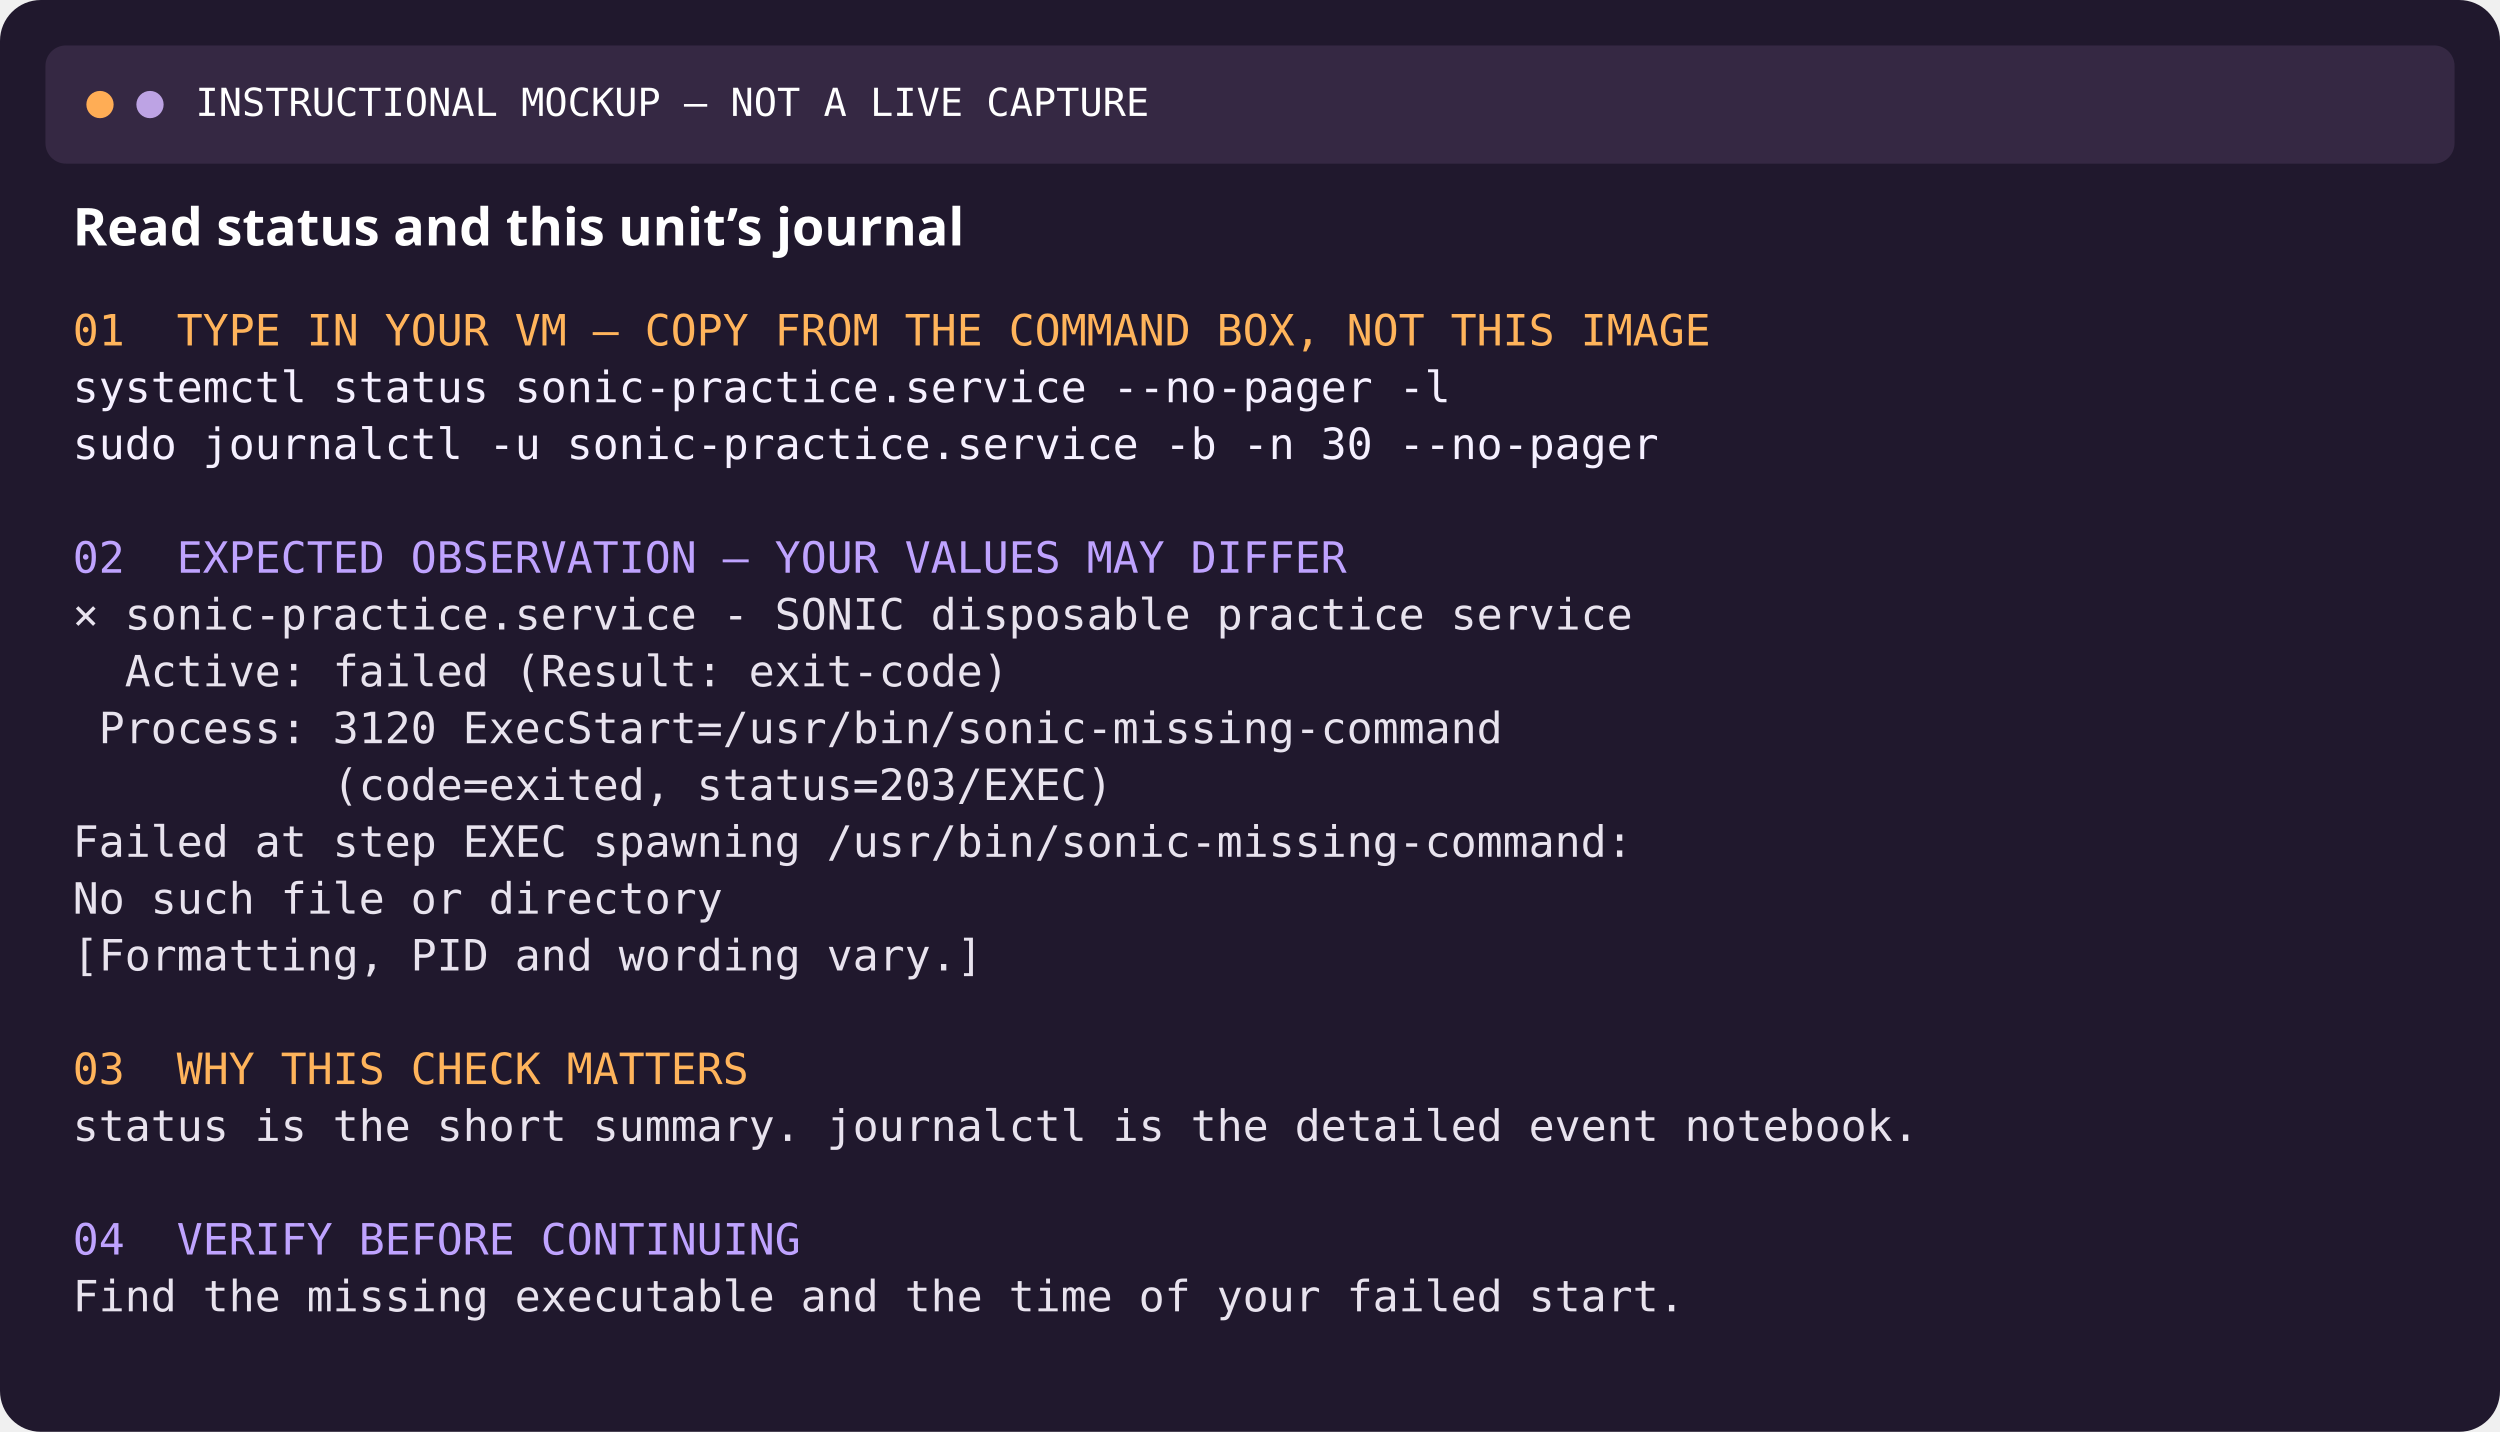
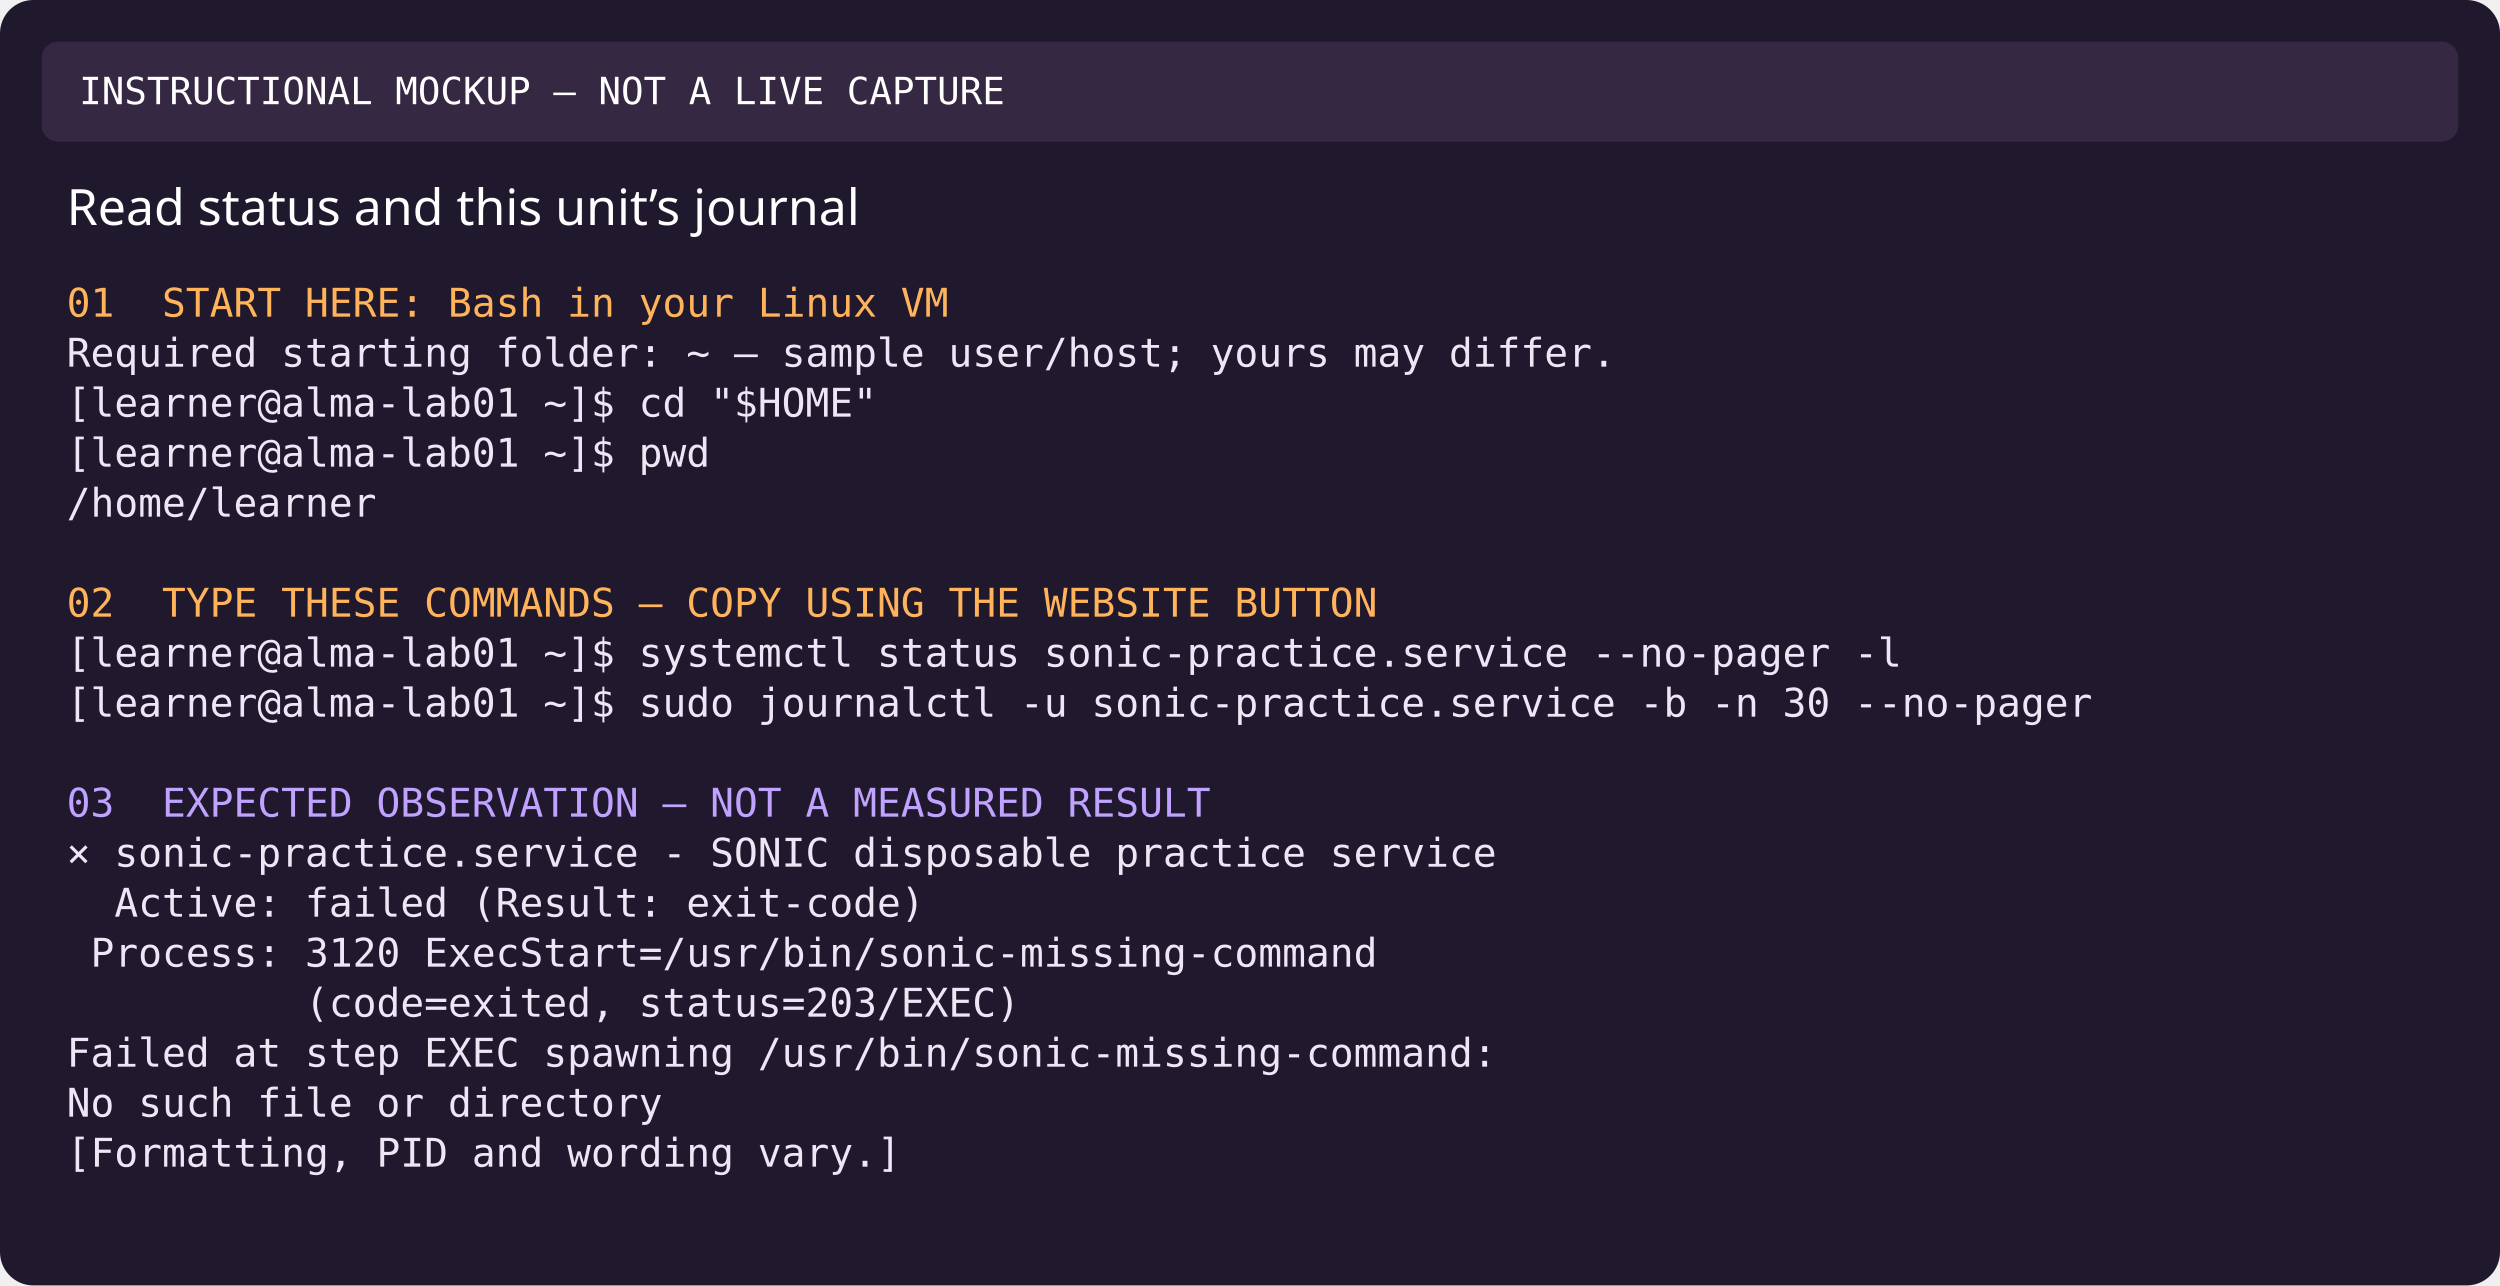
- <svg xmlns="http://www.w3.org/2000/svg" width="1100" height="630" viewBox="0 0 1100 630" role="img" aria-labelledby="title desc">
-   <rect width="1100" height="630" rx="18" fill="#20182d" />
-   <rect x="20" y="20" width="1060" height="52" rx="9" fill="#352843" />
-   <circle cx="44" cy="46" r="6" fill="#ffad55" />
-   <circle cx="66" cy="46" r="6" fill="#bda3e4" />
-   <text x="86" y="51" fill="#ffffff" font-family="monospace" font-size="17">INSTRUCTIONAL MOCKUP — NOT A LIVE CAPTURE</text>
-   <text x="32" y="108" fill="#ffffff" font-family="sans-serif" font-weight="700" font-size="23">Read status and this unit’s journal</text>
-   <text x="32" y="152" fill="#ffb45b" font-family="monospace" font-size="19" xml:space="preserve">01  TYPE IN YOUR VM — COPY FROM THE COMMAND BOX, NOT THIS IMAGE</text>
-   <text x="32" y="177" fill="#f5f0ff" font-family="monospace" font-size="19" xml:space="preserve">systemctl status sonic-practice.service --no-pager -l</text>
-   <text x="32" y="202" fill="#f5f0ff" font-family="monospace" font-size="19" xml:space="preserve">sudo journalctl -u sonic-practice.service -b -n 30 --no-pager</text>
-   <text x="32" y="227" fill="#fff" font-family="monospace" font-size="19" xml:space="preserve" />
-   <text x="32" y="252" fill="#bfa3ff" font-family="monospace" font-size="19" xml:space="preserve">02  EXPECTED OBSERVATION — YOUR VALUES MAY DIFFER</text>
-   <text x="32" y="277" fill="#e8e3ee" font-family="monospace" font-size="19" xml:space="preserve">× sonic-practice.service - SONIC disposable practice service</text>
-   <text x="32" y="302" fill="#e8e3ee" font-family="monospace" font-size="19" xml:space="preserve">  Active: failed (Result: exit-code)</text>
-   <text x="32" y="327" fill="#e8e3ee" font-family="monospace" font-size="19" xml:space="preserve"> Process: 3120 ExecStart=/usr/bin/sonic-missing-command</text>
-   <text x="32" y="352" fill="#e8e3ee" font-family="monospace" font-size="19" xml:space="preserve">          (code=exited, status=203/EXEC)</text>
-   <text x="32" y="377" fill="#e8e3ee" font-family="monospace" font-size="19" xml:space="preserve">Failed at step EXEC spawning /usr/bin/sonic-missing-command:</text>
-   <text x="32" y="402" fill="#e8e3ee" font-family="monospace" font-size="19" xml:space="preserve">No such file or directory</text>
-   <text x="32" y="427" fill="#e8e3ee" font-family="monospace" font-size="19" xml:space="preserve">[Formatting, PID and wording vary.]</text>
-   <text x="32" y="452" fill="#fff" font-family="monospace" font-size="19" xml:space="preserve" />
-   <text x="32" y="477" fill="#ffb45b" font-family="monospace" font-size="19" xml:space="preserve">03  WHY THIS CHECK MATTERS</text>
-   <text x="32" y="502" fill="#e8e3ee" font-family="monospace" font-size="19" xml:space="preserve">status is the short summary. journalctl is the detailed event notebook.</text>
-   <text x="32" y="527" fill="#fff" font-family="monospace" font-size="19" xml:space="preserve" />
-   <text x="32" y="552" fill="#bfa3ff" font-family="monospace" font-size="19" xml:space="preserve">04  VERIFY BEFORE CONTINUING</text>
-   <text x="32" y="577" fill="#e8e3ee" font-family="monospace" font-size="19" xml:space="preserve">Find the missing executable and the time of your failed start.</text>
+ <svg xmlns="http://www.w3.org/2000/svg" width="1200" height="617" viewBox="0 0 1200 617" role="img" aria-labelledby="title desc">
+   <rect width="1200" height="617" rx="16" fill="#20182d" />
+   <rect x="20" y="20" width="1160" height="48" rx="8" fill="#352843" />
+   <text x="38" y="50" fill="#fff" font-family="monospace" font-size="18">INSTRUCTIONAL MOCKUP — NOT A LIVE CAPTURE</text>
+   <text x="32" y="108" fill="#fff" font-family="sans-serif" font-size="24">Read status and this unit’s journal</text>
+   <text x="32" y="152" fill="#ffb45b" font-family="monospace" font-size="19" xml:space="preserve">01  START HERE: Bash in your Linux VM</text>
+   <text x="32" y="176" fill="#ede6f4" font-family="monospace" font-size="19" xml:space="preserve">Required starting folder: ~ — sample user/host; yours may differ.</text>
+   <text x="32" y="200" fill="#ede6f4" font-family="monospace" font-size="19" xml:space="preserve">[learner@alma-lab01 ~]$ cd "$HOME"</text>
+   <text x="32" y="224" fill="#ede6f4" font-family="monospace" font-size="19" xml:space="preserve">[learner@alma-lab01 ~]$ pwd</text>
+   <text x="32" y="248" fill="#ede6f4" font-family="monospace" font-size="19" xml:space="preserve">/home/learner</text>
+   <text x="32" y="272" fill="#ede6f4" font-family="monospace" font-size="19" xml:space="preserve" />
+   <text x="32" y="296" fill="#ffb45b" font-family="monospace" font-size="19" xml:space="preserve">02  TYPE THESE COMMANDS — COPY USING THE WEBSITE BUTTON</text>
+   <text x="32" y="320" fill="#ede6f4" font-family="monospace" font-size="19" xml:space="preserve">[learner@alma-lab01 ~]$ systemctl status sonic-practice.service --no-pager -l</text>
+   <text x="32" y="344" fill="#ede6f4" font-family="monospace" font-size="19" xml:space="preserve">[learner@alma-lab01 ~]$ sudo journalctl -u sonic-practice.service -b -n 30 --no-pager</text>
+   <text x="32" y="368" fill="#ede6f4" font-family="monospace" font-size="19" xml:space="preserve" />
+   <text x="32" y="392" fill="#bfa3ff" font-family="monospace" font-size="19" xml:space="preserve">03  EXPECTED OBSERVATION — NOT A MEASURED RESULT</text>
+   <text x="32" y="416" fill="#ede6f4" font-family="monospace" font-size="19" xml:space="preserve">× sonic-practice.service - SONIC disposable practice service</text>
+   <text x="32" y="440" fill="#ede6f4" font-family="monospace" font-size="19" xml:space="preserve">  Active: failed (Result: exit-code)</text>
+   <text x="32" y="464" fill="#ede6f4" font-family="monospace" font-size="19" xml:space="preserve"> Process: 3120 ExecStart=/usr/bin/sonic-missing-command</text>
+   <text x="32" y="488" fill="#ede6f4" font-family="monospace" font-size="19" xml:space="preserve">          (code=exited, status=203/EXEC)</text>
+   <text x="32" y="512" fill="#ede6f4" font-family="monospace" font-size="19" xml:space="preserve">Failed at step EXEC spawning /usr/bin/sonic-missing-command:</text>
+   <text x="32" y="536" fill="#ede6f4" font-family="monospace" font-size="19" xml:space="preserve">No such file or directory</text>
+   <text x="32" y="560" fill="#ede6f4" font-family="monospace" font-size="19" xml:space="preserve">[Formatting, PID and wording vary.]</text>
</svg>
